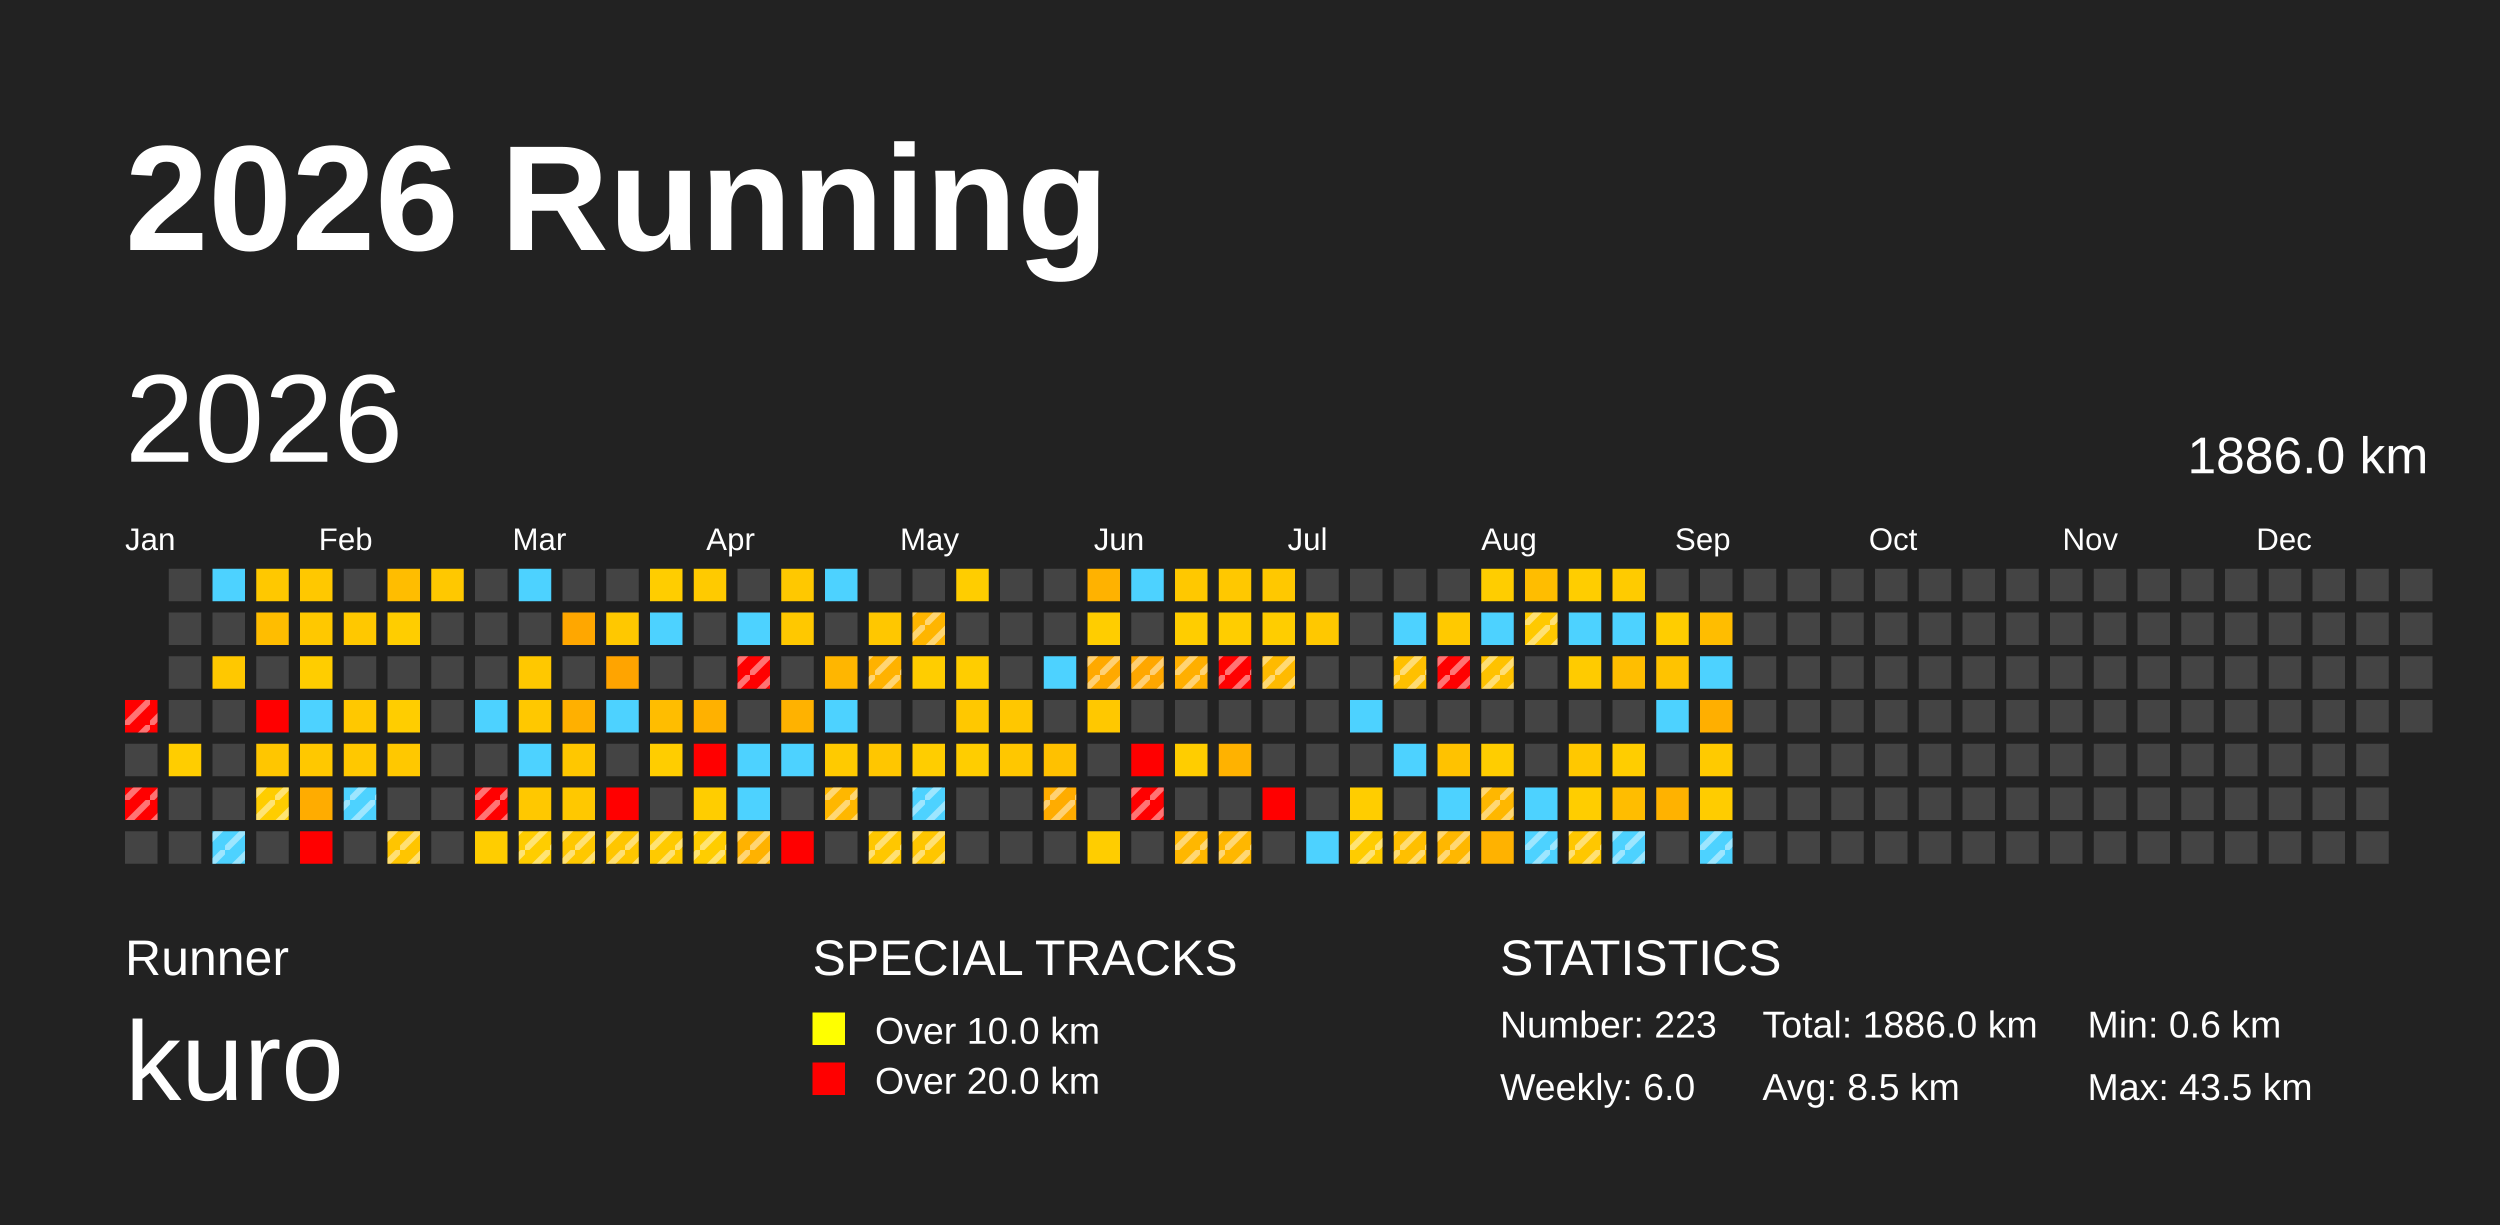
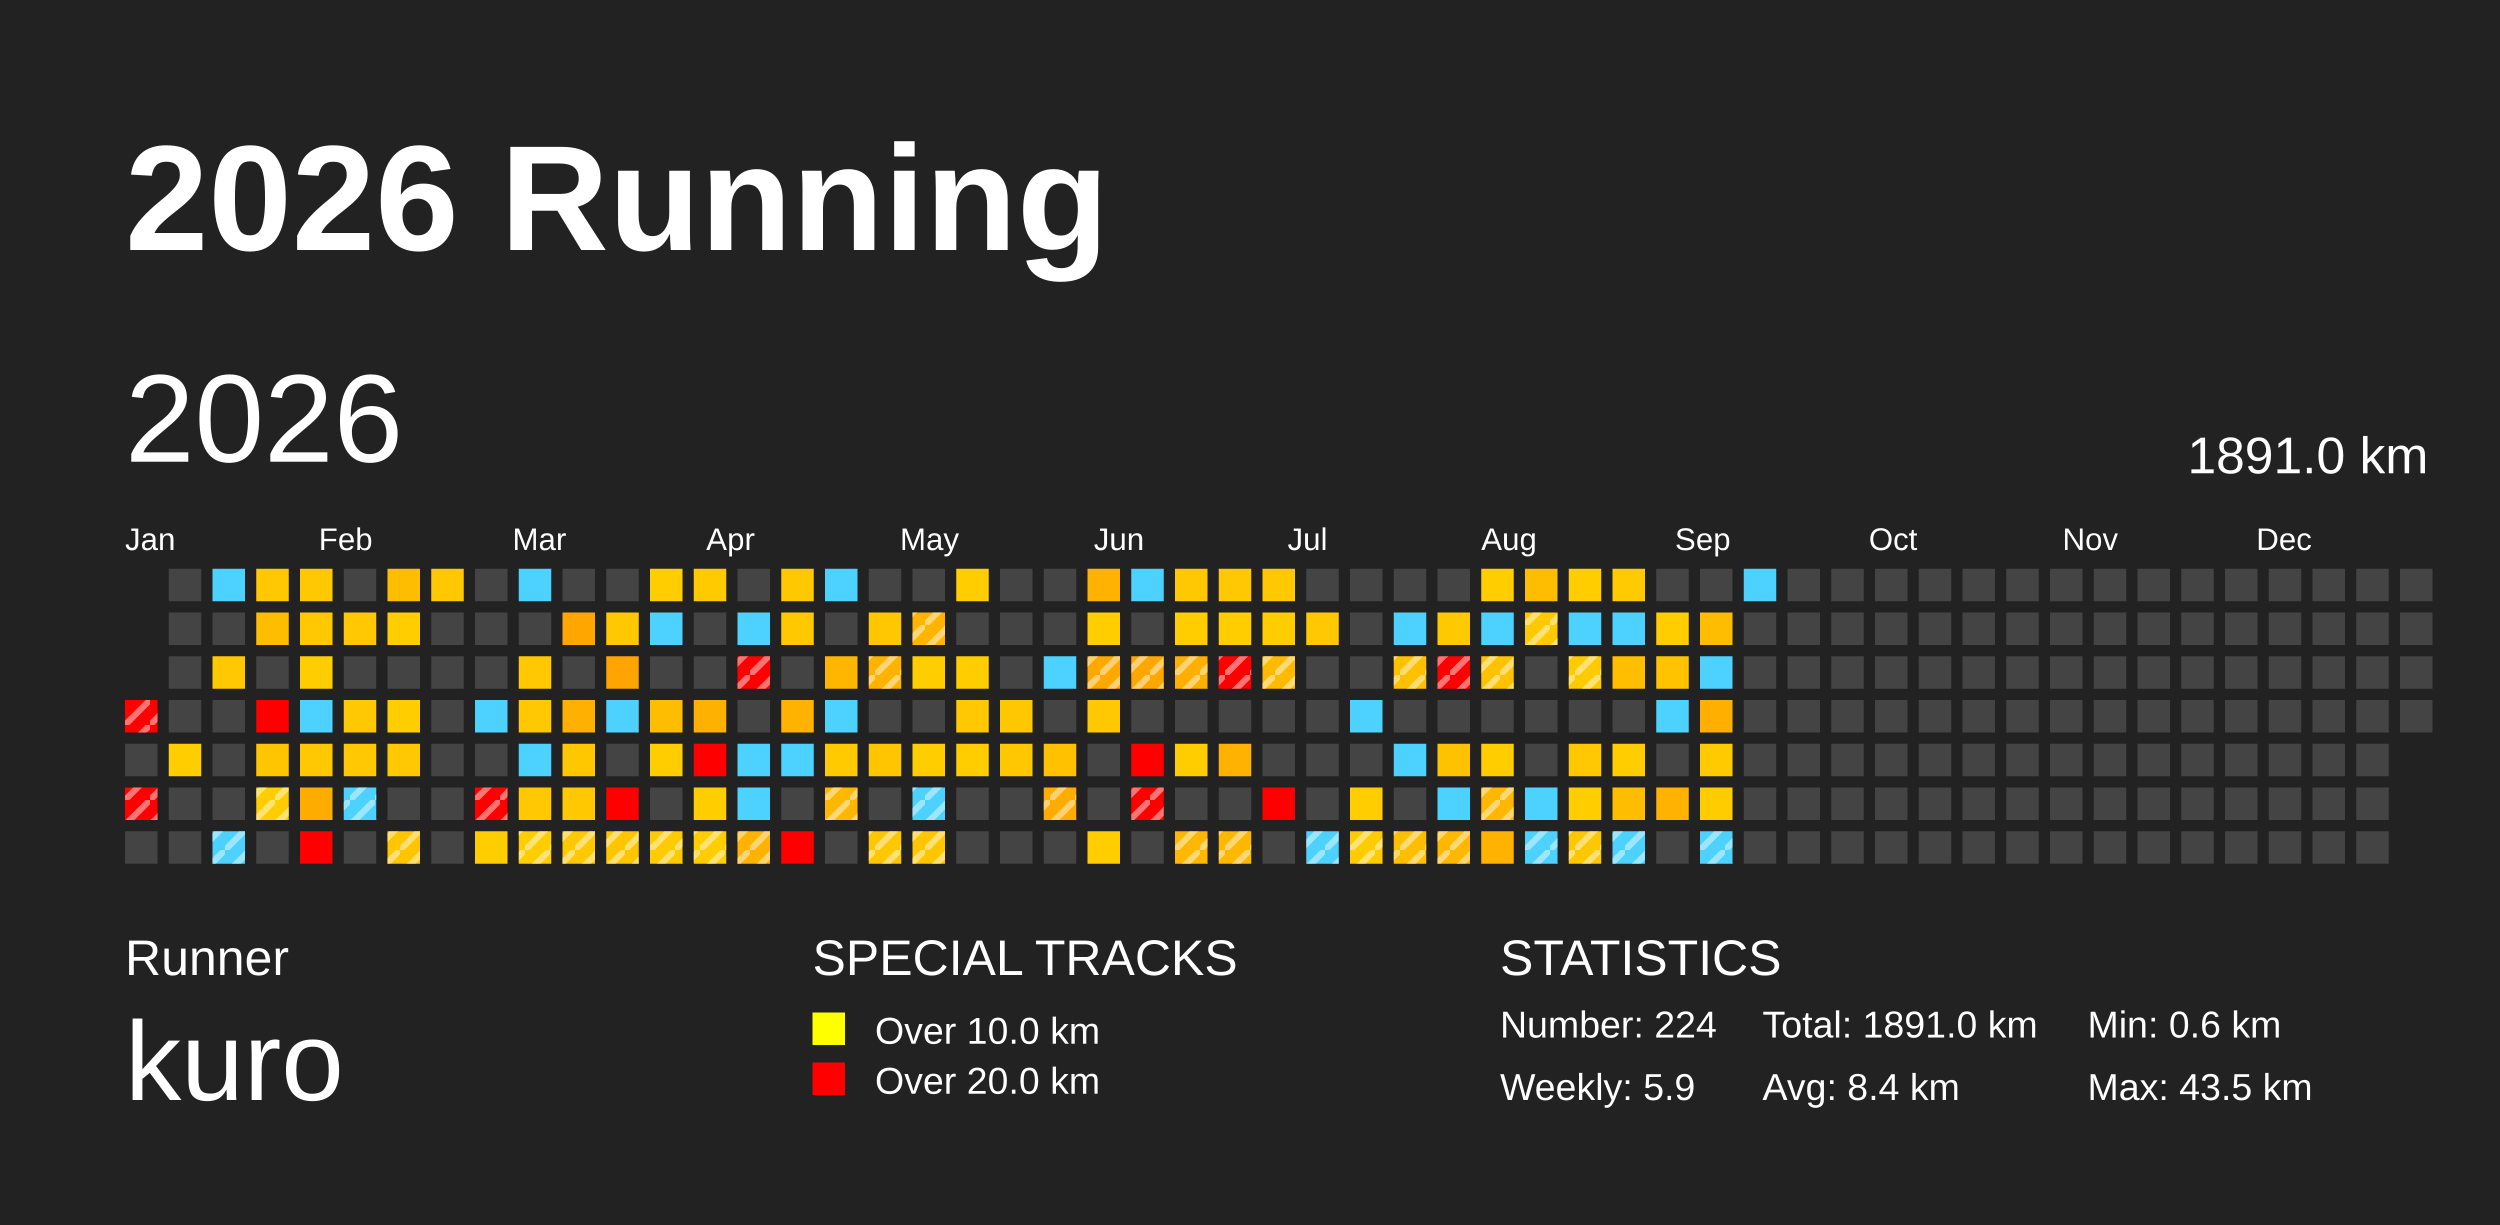
<svg xmlns="http://www.w3.org/2000/svg" baseProfile="full" height="98mm" version="1.1" viewBox="0,0,200,98" width="200mm">
  <defs>
    <pattern height="2" id="indoor-stripe" patternUnits="userSpaceOnUse" width="2">
      <line stroke="white" stroke-opacity="0.45" stroke-width="0.5" x1="0" x2="2" y1="2" y2="0" />
    </pattern>
  </defs>
  <rect fill="#222222" height="98" width="200" x="0" y="0" />
  <text fill="#FFFFFF" style="font-size:12px; font-family:Arial; font-weight:bold;" x="10" y="20">2026 Running</text>
  <text fill="#FFFFFF" style="font-size:4px; font-family:Arial" x="10" y="78">Runner</text>
  <text fill="#FFFFFF" style="font-size:9px; font-family:Arial" x="10" y="88">kuro</text>
  <text fill="#FFFFFF" style="font-size:4px; font-family:Arial" x="65" y="78">SPECIAL TRACKS</text>
  <rect fill="yellow" height="2.6" width="2.6" x="65" y="81" />
  <text fill="#FFFFFF" style="font-size:3px; font-family:Arial" x="70" y="83.5">Over 10.0 km</text>
  <rect fill="red" height="2.6" width="2.6" x="65" y="85" />
  <text fill="#FFFFFF" style="font-size:3px; font-family:Arial" x="70" y="87.5">Over 20.0 km</text>
  <text fill="#FFFFFF" style="font-size:4px; font-family:Arial" x="120" y="78">STATISTICS</text>
-   <text fill="#FFFFFF" style="font-size:3px; font-family:Arial" x="120" y="83">Number: 223</text>
-   <text fill="#FFFFFF" style="font-size:3px; font-family:Arial" x="120" y="88">Weekly: 6.0</text>
-   <text fill="#FFFFFF" style="font-size:3px; font-family:Arial" x="141" y="83">Total: 1886.0 km</text>
-   <text fill="#FFFFFF" style="font-size:3px; font-family:Arial" x="141" y="88">Avg: 8.5 km</text>
+   <text fill="#FFFFFF" style="font-size:3px; font-family:Arial" x="120" y="83">Number: 224</text>
+   <text fill="#FFFFFF" style="font-size:3px; font-family:Arial" x="120" y="88">Weekly: 5.9</text>
+   <text fill="#FFFFFF" style="font-size:3px; font-family:Arial" x="141" y="83">Total: 1891.0 km</text>
+   <text fill="#FFFFFF" style="font-size:3px; font-family:Arial" x="141" y="88">Avg: 8.4 km</text>
  <text fill="#FFFFFF" style="font-size:3px; font-family:Arial" x="167" y="83">Min: 0.6 km</text>
  <text fill="#FFFFFF" style="font-size:3px; font-family:Arial" x="167" y="88">Max: 43.5 km</text>
  <text dominant-baseline="hanging" fill="#FFFFFF" style="font-size:10.0px; font-family:Arial;" x="10" y="30">2026</text>
-   <text dominant-baseline="hanging" fill="#FFFFFF" style="font-size:4.125px; font-family:Arial;" x="175" y="35">1886.0 km</text>
+   <text dominant-baseline="hanging" fill="#FFFFFF" style="font-size:4.125px; font-family:Arial;" x="175" y="35">1891.0 km</text>
  <text fill="#FFFFFF" style="font-size:2.5px; font-family:Arial" x="10.0" y="44">Jan</text>
  <text fill="#FFFFFF" style="font-size:2.5px; font-family:Arial" x="25.5" y="44">Feb</text>
  <text fill="#FFFFFF" style="font-size:2.5px; font-family:Arial" x="41.0" y="44">Mar</text>
  <text fill="#FFFFFF" style="font-size:2.5px; font-family:Arial" x="56.5" y="44">Apr</text>
  <text fill="#FFFFFF" style="font-size:2.5px; font-family:Arial" x="72.0" y="44">May</text>
  <text fill="#FFFFFF" style="font-size:2.5px; font-family:Arial" x="87.5" y="44">Jun</text>
  <text fill="#FFFFFF" style="font-size:2.5px; font-family:Arial" x="103.0" y="44">Jul</text>
  <text fill="#FFFFFF" style="font-size:2.5px; font-family:Arial" x="118.5" y="44">Aug</text>
  <text fill="#FFFFFF" style="font-size:2.5px; font-family:Arial" x="134.0" y="44">Sep</text>
  <text fill="#FFFFFF" style="font-size:2.5px; font-family:Arial" x="149.5" y="44">Oct</text>
  <text fill="#FFFFFF" style="font-size:2.5px; font-family:Arial" x="165.0" y="44">Nov</text>
  <text fill="#FFFFFF" style="font-size:2.5px; font-family:Arial" x="180.5" y="44">Dec</text>
  <rect fill="red" height="2.6" width="2.6" x="10.0" y="56.0" />
  <rect fill="url(#indoor-stripe)" height="2.6" style="pointer-events: none;" width="2.6" x="10.0" y="56.0" />
  <rect fill="#444444" height="2.6" width="2.6" x="10.0" y="59.5" />
  <rect fill="red" height="2.6" width="2.6" x="10.0" y="63.0" />
  <rect fill="url(#indoor-stripe)" height="2.6" style="pointer-events: none;" width="2.6" x="10.0" y="63.0" />
  <rect fill="#444444" height="2.6" width="2.6" x="10.0" y="66.5" />
  <rect fill="#444444" height="2.6" width="2.6" x="13.5" y="45.5" />
  <rect fill="#444444" height="2.6" width="2.6" x="13.5" y="49.0" />
  <rect fill="#444444" height="2.6" width="2.6" x="13.5" y="52.5" />
  <rect fill="#444444" height="2.6" width="2.6" x="13.5" y="56.0" />
  <rect fill="#ffcd00" height="2.6" width="2.6" x="13.5" y="59.5" />
  <rect fill="#444444" height="2.6" width="2.6" x="13.5" y="63.0" />
  <rect fill="#444444" height="2.6" width="2.6" x="13.5" y="66.5" />
  <rect fill="#4dd2ff" height="2.6" width="2.6" x="17.0" y="45.5" />
  <rect fill="#444444" height="2.6" width="2.6" x="17.0" y="49.0" />
  <rect fill="#ffc800" height="2.6" width="2.6" x="17.0" y="52.5" />
  <rect fill="#444444" height="2.6" width="2.6" x="17.0" y="56.0" />
  <rect fill="#444444" height="2.6" width="2.6" x="17.0" y="59.5" />
  <rect fill="#444444" height="2.6" width="2.6" x="17.0" y="63.0" />
  <rect fill="#4dd2ff" height="2.6" width="2.6" x="17.0" y="66.5" />
  <rect fill="url(#indoor-stripe)" height="2.6" style="pointer-events: none;" width="2.6" x="17.0" y="66.5" />
  <rect fill="#ffc800" height="2.6" width="2.6" x="20.5" y="45.5" />
  <rect fill="#ffbd00" height="2.6" width="2.6" x="20.5" y="49.0" />
  <rect fill="#444444" height="2.6" width="2.6" x="20.5" y="52.5" />
  <rect fill="red" height="2.6" width="2.6" x="20.5" y="56.0" />
  <rect fill="#ffc600" height="2.6" width="2.6" x="20.5" y="59.5" />
  <rect fill="#ffcd00" height="2.6" width="2.6" x="20.5" y="63.0" />
  <rect fill="url(#indoor-stripe)" height="2.6" style="pointer-events: none;" width="2.6" x="20.5" y="63.0" />
  <rect fill="#444444" height="2.6" width="2.6" x="20.5" y="66.5" />
  <rect fill="#ffc800" height="2.6" width="2.6" x="24.0" y="45.5" />
  <rect fill="#ffc800" height="2.6" width="2.6" x="24.0" y="49.0" />
  <rect fill="#ffcd00" height="2.6" width="2.6" x="24.0" y="52.5" />
  <rect fill="#4dd2ff" height="2.6" width="2.6" x="24.0" y="56.0" />
  <rect fill="#ffc800" height="2.6" width="2.6" x="24.0" y="59.5" />
  <rect fill="#ffac00" height="2.6" width="2.6" x="24.0" y="63.0" />
  <rect fill="red" height="2.6" width="2.6" x="24.0" y="66.5" />
  <rect fill="#444444" height="2.6" width="2.6" x="27.5" y="45.5" />
  <rect fill="#ffc800" height="2.6" width="2.6" x="27.5" y="49.0" />
  <rect fill="#444444" height="2.6" width="2.6" x="27.5" y="52.5" />
  <rect fill="#ffc800" height="2.6" width="2.6" x="27.5" y="56.0" />
  <rect fill="#ffc800" height="2.6" width="2.6" x="27.5" y="59.5" />
  <rect fill="#4dd2ff" height="2.6" width="2.6" x="27.5" y="63.0" />
  <rect fill="url(#indoor-stripe)" height="2.6" style="pointer-events: none;" width="2.6" x="27.5" y="63.0" />
  <rect fill="#444444" height="2.6" width="2.6" x="27.5" y="66.5" />
  <rect fill="#ffbd00" height="2.6" width="2.6" x="31.0" y="45.5" />
  <rect fill="#ffcd00" height="2.6" width="2.6" x="31.0" y="49.0" />
  <rect fill="#444444" height="2.6" width="2.6" x="31.0" y="52.5" />
  <rect fill="#ffcd00" height="2.6" width="2.6" x="31.0" y="56.0" />
  <rect fill="#ffc800" height="2.6" width="2.6" x="31.0" y="59.5" />
  <rect fill="#444444" height="2.6" width="2.6" x="31.0" y="63.0" />
  <rect fill="#ffc500" height="2.6" width="2.6" x="31.0" y="66.5" />
  <rect fill="url(#indoor-stripe)" height="2.6" style="pointer-events: none;" width="2.6" x="31.0" y="66.5" />
  <rect fill="#ffc800" height="2.6" width="2.6" x="34.5" y="45.5" />
  <rect fill="#444444" height="2.6" width="2.6" x="34.5" y="49.0" />
  <rect fill="#444444" height="2.6" width="2.6" x="34.5" y="52.5" />
  <rect fill="#444444" height="2.6" width="2.6" x="34.5" y="56.0" />
  <rect fill="#444444" height="2.6" width="2.6" x="34.5" y="59.5" />
  <rect fill="#444444" height="2.6" width="2.6" x="34.5" y="63.0" />
  <rect fill="#444444" height="2.6" width="2.6" x="34.5" y="66.5" />
  <rect fill="#444444" height="2.6" width="2.6" x="38.0" y="45.5" />
  <rect fill="#444444" height="2.6" width="2.6" x="38.0" y="49.0" />
  <rect fill="#444444" height="2.6" width="2.6" x="38.0" y="52.5" />
  <rect fill="#4dd2ff" height="2.6" width="2.6" x="38.0" y="56.0" />
  <rect fill="#444444" height="2.6" width="2.6" x="38.0" y="59.5" />
  <rect fill="red" height="2.6" width="2.6" x="38.0" y="63.0" />
  <rect fill="url(#indoor-stripe)" height="2.6" style="pointer-events: none;" width="2.6" x="38.0" y="63.0" />
  <rect fill="#ffcd00" height="2.6" width="2.6" x="38.0" y="66.5" />
  <rect fill="#4dd2ff" height="2.6" width="2.6" x="41.5" y="45.5" />
  <rect fill="#444444" height="2.6" width="2.6" x="41.5" y="49.0" />
  <rect fill="#ffc800" height="2.6" width="2.6" x="41.5" y="52.5" />
  <rect fill="#ffc800" height="2.6" width="2.6" x="41.5" y="56.0" />
  <rect fill="#4dd2ff" height="2.6" width="2.6" x="41.5" y="59.5" />
  <rect fill="#ffc800" height="2.6" width="2.6" x="41.5" y="63.0" />
  <rect fill="#ffcd00" height="2.6" width="2.6" x="41.5" y="66.5" />
  <rect fill="url(#indoor-stripe)" height="2.6" style="pointer-events: none;" width="2.6" x="41.5" y="66.5" />
  <rect fill="#444444" height="2.6" width="2.6" x="45.0" y="45.5" />
  <rect fill="#ffa700" height="2.6" width="2.6" x="45.0" y="49.0" />
  <rect fill="#444444" height="2.6" width="2.6" x="45.0" y="52.5" />
  <rect fill="#ffb000" height="2.6" width="2.6" x="45.0" y="56.0" />
  <rect fill="#ffc700" height="2.6" width="2.6" x="45.0" y="59.5" />
  <rect fill="#ffc800" height="2.6" width="2.6" x="45.0" y="63.0" />
  <rect fill="#ffc800" height="2.6" width="2.6" x="45.0" y="66.5" />
  <rect fill="url(#indoor-stripe)" height="2.6" style="pointer-events: none;" width="2.6" x="45.0" y="66.5" />
  <rect fill="#444444" height="2.6" width="2.6" x="48.5" y="45.5" />
  <rect fill="#ffc800" height="2.6" width="2.6" x="48.5" y="49.0" />
  <rect fill="#ffa400" height="2.6" width="2.6" x="48.5" y="52.5" />
  <rect fill="#4dd2ff" height="2.6" width="2.6" x="48.5" y="56.0" />
  <rect fill="#444444" height="2.6" width="2.6" x="48.5" y="59.5" />
  <rect fill="red" height="2.6" width="2.6" x="48.5" y="63.0" />
  <rect fill="#ffc600" height="2.6" width="2.6" x="48.5" y="66.5" />
  <rect fill="url(#indoor-stripe)" height="2.6" style="pointer-events: none;" width="2.6" x="48.5" y="66.5" />
  <rect fill="#ffcd00" height="2.6" width="2.6" x="52.0" y="45.5" />
  <rect fill="#4dd2ff" height="2.6" width="2.6" x="52.0" y="49.0" />
  <rect fill="#444444" height="2.6" width="2.6" x="52.0" y="52.5" />
  <rect fill="#ffbd00" height="2.6" width="2.6" x="52.0" y="56.0" />
  <rect fill="#ffcd00" height="2.6" width="2.6" x="52.0" y="59.5" />
  <rect fill="#444444" height="2.6" width="2.6" x="52.0" y="63.0" />
  <rect fill="#ffca00" height="2.6" width="2.6" x="52.0" y="66.5" />
  <rect fill="url(#indoor-stripe)" height="2.6" style="pointer-events: none;" width="2.6" x="52.0" y="66.5" />
  <rect fill="#ffca00" height="2.6" width="2.6" x="55.5" y="45.5" />
  <rect fill="#444444" height="2.6" width="2.6" x="55.5" y="49.0" />
  <rect fill="#444444" height="2.6" width="2.6" x="55.5" y="52.5" />
  <rect fill="#ffb100" height="2.6" width="2.6" x="55.5" y="56.0" />
  <rect fill="red" height="2.6" width="2.6" x="55.5" y="59.5" />
  <rect fill="#ffcd00" height="2.6" width="2.6" x="55.5" y="63.0" />
  <rect fill="#ffcd00" height="2.6" width="2.6" x="55.5" y="66.5" />
  <rect fill="url(#indoor-stripe)" height="2.6" style="pointer-events: none;" width="2.6" x="55.5" y="66.5" />
  <rect fill="#444444" height="2.6" width="2.6" x="59.0" y="45.5" />
  <rect fill="#4dd2ff" height="2.6" width="2.6" x="59.0" y="49.0" />
  <rect fill="red" height="2.6" width="2.6" x="59.0" y="52.5" />
  <rect fill="url(#indoor-stripe)" height="2.6" style="pointer-events: none;" width="2.6" x="59.0" y="52.5" />
  <rect fill="#444444" height="2.6" width="2.6" x="59.0" y="56.0" />
  <rect fill="#4dd2ff" height="2.6" width="2.6" x="59.0" y="59.5" />
  <rect fill="#4dd2ff" height="2.6" width="2.6" x="59.0" y="63.0" />
  <rect fill="#ffb200" height="2.6" width="2.6" x="59.0" y="66.5" />
  <rect fill="url(#indoor-stripe)" height="2.6" style="pointer-events: none;" width="2.6" x="59.0" y="66.5" />
  <rect fill="#ffc800" height="2.6" width="2.6" x="62.5" y="45.5" />
  <rect fill="#ffc800" height="2.6" width="2.6" x="62.5" y="49.0" />
  <rect fill="#444444" height="2.6" width="2.6" x="62.5" y="52.5" />
  <rect fill="#ffb200" height="2.6" width="2.6" x="62.5" y="56.0" />
  <rect fill="#4dd2ff" height="2.6" width="2.6" x="62.5" y="59.5" />
  <rect fill="#444444" height="2.6" width="2.6" x="62.5" y="63.0" />
  <rect fill="red" height="2.6" width="2.6" x="62.5" y="66.5" />
  <rect fill="#4dd2ff" height="2.6" width="2.6" x="66.0" y="45.5" />
  <rect fill="#444444" height="2.6" width="2.6" x="66.0" y="49.0" />
  <rect fill="#ffb600" height="2.6" width="2.6" x="66.0" y="52.5" />
  <rect fill="#4dd2ff" height="2.6" width="2.6" x="66.0" y="56.0" />
  <rect fill="#ffca00" height="2.6" width="2.6" x="66.0" y="59.5" />
  <rect fill="#ffb700" height="2.6" width="2.6" x="66.0" y="63.0" />
  <rect fill="url(#indoor-stripe)" height="2.6" style="pointer-events: none;" width="2.6" x="66.0" y="63.0" />
  <rect fill="#444444" height="2.6" width="2.6" x="66.0" y="66.5" />
  <rect fill="#444444" height="2.6" width="2.6" x="69.5" y="45.5" />
  <rect fill="#ffc700" height="2.6" width="2.6" x="69.5" y="49.0" />
  <rect fill="#ffb200" height="2.6" width="2.6" x="69.5" y="52.5" />
  <rect fill="url(#indoor-stripe)" height="2.6" style="pointer-events: none;" width="2.6" x="69.5" y="52.5" />
  <rect fill="#444444" height="2.6" width="2.6" x="69.5" y="56.0" />
  <rect fill="#ffc600" height="2.6" width="2.6" x="69.5" y="59.5" />
  <rect fill="#444444" height="2.6" width="2.6" x="69.5" y="63.0" />
  <rect fill="#ffc700" height="2.6" width="2.6" x="69.5" y="66.5" />
  <rect fill="url(#indoor-stripe)" height="2.6" style="pointer-events: none;" width="2.6" x="69.5" y="66.5" />
  <rect fill="#444444" height="2.6" width="2.6" x="73.0" y="45.5" />
  <rect fill="#ffb500" height="2.6" width="2.6" x="73.0" y="49.0" />
  <rect fill="url(#indoor-stripe)" height="2.6" style="pointer-events: none;" width="2.6" x="73.0" y="49.0" />
  <rect fill="#ffcd00" height="2.6" width="2.6" x="73.0" y="52.5" />
  <rect fill="#444444" height="2.6" width="2.6" x="73.0" y="56.0" />
  <rect fill="#ffcd00" height="2.6" width="2.6" x="73.0" y="59.5" />
  <rect fill="#4dd2ff" height="2.6" width="2.6" x="73.0" y="63.0" />
  <rect fill="url(#indoor-stripe)" height="2.6" style="pointer-events: none;" width="2.6" x="73.0" y="63.0" />
  <rect fill="#ffc600" height="2.6" width="2.6" x="73.0" y="66.5" />
  <rect fill="url(#indoor-stripe)" height="2.6" style="pointer-events: none;" width="2.6" x="73.0" y="66.5" />
  <rect fill="#ffcd00" height="2.6" width="2.6" x="76.5" y="45.5" />
  <rect fill="#444444" height="2.6" width="2.6" x="76.5" y="49.0" />
  <rect fill="#ffcd00" height="2.6" width="2.6" x="76.5" y="52.5" />
  <rect fill="#ffc800" height="2.6" width="2.6" x="76.5" y="56.0" />
  <rect fill="#ffcd00" height="2.6" width="2.6" x="76.5" y="59.5" />
  <rect fill="#444444" height="2.6" width="2.6" x="76.5" y="63.0" />
  <rect fill="#444444" height="2.6" width="2.6" x="76.5" y="66.5" />
  <rect fill="#444444" height="2.6" width="2.6" x="80.0" y="45.5" />
  <rect fill="#444444" height="2.6" width="2.6" x="80.0" y="49.0" />
  <rect fill="#444444" height="2.6" width="2.6" x="80.0" y="52.5" />
  <rect fill="#ffc700" height="2.6" width="2.6" x="80.0" y="56.0" />
  <rect fill="#ffc700" height="2.6" width="2.6" x="80.0" y="59.5" />
  <rect fill="#444444" height="2.6" width="2.6" x="80.0" y="63.0" />
  <rect fill="#444444" height="2.6" width="2.6" x="80.0" y="66.5" />
  <rect fill="#444444" height="2.6" width="2.6" x="83.5" y="45.5" />
  <rect fill="#444444" height="2.6" width="2.6" x="83.5" y="49.0" />
  <rect fill="#4dd2ff" height="2.6" width="2.6" x="83.5" y="52.5" />
  <rect fill="#444444" height="2.6" width="2.6" x="83.5" y="56.0" />
  <rect fill="#ffc100" height="2.6" width="2.6" x="83.5" y="59.5" />
  <rect fill="#ffac00" height="2.6" width="2.6" x="83.5" y="63.0" />
  <rect fill="url(#indoor-stripe)" height="2.6" style="pointer-events: none;" width="2.6" x="83.5" y="63.0" />
  <rect fill="#444444" height="2.6" width="2.6" x="83.5" y="66.5" />
  <rect fill="#ffb200" height="2.6" width="2.6" x="87.0" y="45.5" />
  <rect fill="#ffcd00" height="2.6" width="2.6" x="87.0" y="49.0" />
  <rect fill="#ffa900" height="2.6" width="2.6" x="87.0" y="52.5" />
  <rect fill="url(#indoor-stripe)" height="2.6" style="pointer-events: none;" width="2.6" x="87.0" y="52.5" />
  <rect fill="#ffc800" height="2.6" width="2.6" x="87.0" y="56.0" />
  <rect fill="#444444" height="2.6" width="2.6" x="87.0" y="59.5" />
  <rect fill="#444444" height="2.6" width="2.6" x="87.0" y="63.0" />
  <rect fill="#ffcd00" height="2.6" width="2.6" x="87.0" y="66.5" />
  <rect fill="#4dd2ff" height="2.6" width="2.6" x="90.5" y="45.5" />
  <rect fill="#444444" height="2.6" width="2.6" x="90.5" y="49.0" />
  <rect fill="#ffa700" height="2.6" width="2.6" x="90.5" y="52.5" />
  <rect fill="url(#indoor-stripe)" height="2.6" style="pointer-events: none;" width="2.6" x="90.5" y="52.5" />
  <rect fill="#444444" height="2.6" width="2.6" x="90.5" y="56.0" />
  <rect fill="red" height="2.6" width="2.6" x="90.5" y="59.5" />
  <rect fill="red" height="2.6" width="2.6" x="90.5" y="63.0" />
  <rect fill="url(#indoor-stripe)" height="2.6" style="pointer-events: none;" width="2.6" x="90.5" y="63.0" />
  <rect fill="#444444" height="2.6" width="2.6" x="90.5" y="66.5" />
  <rect fill="#ffc800" height="2.6" width="2.6" x="94.0" y="45.5" />
  <rect fill="#ffcd00" height="2.6" width="2.6" x="94.0" y="49.0" />
  <rect fill="#ffaf00" height="2.6" width="2.6" x="94.0" y="52.5" />
  <rect fill="url(#indoor-stripe)" height="2.6" style="pointer-events: none;" width="2.6" x="94.0" y="52.5" />
  <rect fill="#444444" height="2.6" width="2.6" x="94.0" y="56.0" />
  <rect fill="#ffcd00" height="2.6" width="2.6" x="94.0" y="59.5" />
  <rect fill="#444444" height="2.6" width="2.6" x="94.0" y="63.0" />
  <rect fill="#ffb700" height="2.6" width="2.6" x="94.0" y="66.5" />
  <rect fill="url(#indoor-stripe)" height="2.6" style="pointer-events: none;" width="2.6" x="94.0" y="66.5" />
  <rect fill="#ffc800" height="2.6" width="2.6" x="97.5" y="45.5" />
  <rect fill="#ffcd00" height="2.6" width="2.6" x="97.5" y="49.0" />
  <rect fill="red" height="2.6" width="2.6" x="97.5" y="52.5" />
  <rect fill="url(#indoor-stripe)" height="2.6" style="pointer-events: none;" width="2.6" x="97.5" y="52.5" />
  <rect fill="#444444" height="2.6" width="2.6" x="97.5" y="56.0" />
  <rect fill="#ffb200" height="2.6" width="2.6" x="97.5" y="59.5" />
  <rect fill="#444444" height="2.6" width="2.6" x="97.5" y="63.0" />
  <rect fill="#ffb700" height="2.6" width="2.6" x="97.5" y="66.5" />
  <rect fill="url(#indoor-stripe)" height="2.6" style="pointer-events: none;" width="2.6" x="97.5" y="66.5" />
  <rect fill="#ffc800" height="2.6" width="2.6" x="101.0" y="45.5" />
  <rect fill="#ffcd00" height="2.6" width="2.6" x="101.0" y="49.0" />
  <rect fill="#ffba00" height="2.6" width="2.6" x="101.0" y="52.5" />
  <rect fill="url(#indoor-stripe)" height="2.6" style="pointer-events: none;" width="2.6" x="101.0" y="52.5" />
  <rect fill="#444444" height="2.6" width="2.6" x="101.0" y="56.0" />
  <rect fill="#444444" height="2.6" width="2.6" x="101.0" y="59.5" />
  <rect fill="red" height="2.6" width="2.6" x="101.0" y="63.0" />
  <rect fill="#444444" height="2.6" width="2.6" x="101.0" y="66.5" />
  <rect fill="#444444" height="2.6" width="2.6" x="104.5" y="45.5" />
  <rect fill="#ffc800" height="2.6" width="2.6" x="104.5" y="49.0" />
  <rect fill="#444444" height="2.6" width="2.6" x="104.5" y="52.5" />
  <rect fill="#444444" height="2.6" width="2.6" x="104.5" y="56.0" />
  <rect fill="#444444" height="2.6" width="2.6" x="104.5" y="59.5" />
  <rect fill="#444444" height="2.6" width="2.6" x="104.5" y="63.0" />
  <rect fill="#4dd2ff" height="2.6" width="2.6" x="104.5" y="66.5" />
+   <rect fill="url(#indoor-stripe)" height="2.6" style="pointer-events: none;" width="2.6" x="104.5" y="66.5" />
  <rect fill="#444444" height="2.6" width="2.6" x="108.0" y="45.5" />
  <rect fill="#444444" height="2.6" width="2.6" x="108.0" y="49.0" />
  <rect fill="#444444" height="2.6" width="2.6" x="108.0" y="52.5" />
  <rect fill="#4dd2ff" height="2.6" width="2.6" x="108.0" y="56.0" />
  <rect fill="#444444" height="2.6" width="2.6" x="108.0" y="59.5" />
  <rect fill="#ffcd00" height="2.6" width="2.6" x="108.0" y="63.0" />
  <rect fill="#ffcc00" height="2.6" width="2.6" x="108.0" y="66.5" />
  <rect fill="url(#indoor-stripe)" height="2.6" style="pointer-events: none;" width="2.6" x="108.0" y="66.5" />
  <rect fill="#444444" height="2.6" width="2.6" x="111.5" y="45.5" />
  <rect fill="#4dd2ff" height="2.6" width="2.6" x="111.5" y="49.0" />
  <rect fill="#ffc000" height="2.6" width="2.6" x="111.5" y="52.5" />
  <rect fill="url(#indoor-stripe)" height="2.6" style="pointer-events: none;" width="2.6" x="111.5" y="52.5" />
  <rect fill="#444444" height="2.6" width="2.6" x="111.5" y="56.0" />
  <rect fill="#4dd2ff" height="2.6" width="2.6" x="111.5" y="59.5" />
  <rect fill="#444444" height="2.6" width="2.6" x="111.5" y="63.0" />
  <rect fill="#ffbf00" height="2.6" width="2.6" x="111.5" y="66.5" />
  <rect fill="url(#indoor-stripe)" height="2.6" style="pointer-events: none;" width="2.6" x="111.5" y="66.5" />
  <rect fill="#444444" height="2.6" width="2.6" x="115.0" y="45.5" />
  <rect fill="#ffc900" height="2.6" width="2.6" x="115.0" y="49.0" />
  <rect fill="red" height="2.6" width="2.6" x="115.0" y="52.5" />
  <rect fill="url(#indoor-stripe)" height="2.6" style="pointer-events: none;" width="2.6" x="115.0" y="52.5" />
  <rect fill="#444444" height="2.6" width="2.6" x="115.0" y="56.0" />
  <rect fill="#ffc200" height="2.6" width="2.6" x="115.0" y="59.5" />
  <rect fill="#4dd2ff" height="2.6" width="2.6" x="115.0" y="63.0" />
  <rect fill="#ffb700" height="2.6" width="2.6" x="115.0" y="66.5" />
  <rect fill="url(#indoor-stripe)" height="2.6" style="pointer-events: none;" width="2.6" x="115.0" y="66.5" />
  <rect fill="#ffcd00" height="2.6" width="2.6" x="118.5" y="45.5" />
  <rect fill="#4dd2ff" height="2.6" width="2.6" x="118.5" y="49.0" />
  <rect fill="#ffc200" height="2.6" width="2.6" x="118.5" y="52.5" />
  <rect fill="url(#indoor-stripe)" height="2.6" style="pointer-events: none;" width="2.6" x="118.5" y="52.5" />
  <rect fill="#444444" height="2.6" width="2.6" x="118.5" y="56.0" />
  <rect fill="#ffcd00" height="2.6" width="2.6" x="118.5" y="59.5" />
  <rect fill="#ffb700" height="2.6" width="2.6" x="118.5" y="63.0" />
  <rect fill="url(#indoor-stripe)" height="2.6" style="pointer-events: none;" width="2.6" x="118.5" y="63.0" />
  <rect fill="#ffb200" height="2.6" width="2.6" x="118.5" y="66.5" />
  <rect fill="#ffbd00" height="2.6" width="2.6" x="122.0" y="45.5" />
  <rect fill="#ffc900" height="2.6" width="2.6" x="122.0" y="49.0" />
  <rect fill="url(#indoor-stripe)" height="2.6" style="pointer-events: none;" width="2.6" x="122.0" y="49.0" />
  <rect fill="#444444" height="2.6" width="2.6" x="122.0" y="52.5" />
  <rect fill="#444444" height="2.6" width="2.6" x="122.0" y="56.0" />
  <rect fill="#444444" height="2.6" width="2.6" x="122.0" y="59.5" />
  <rect fill="#4dd2ff" height="2.6" width="2.6" x="122.0" y="63.0" />
  <rect fill="#4dd2ff" height="2.6" width="2.6" x="122.0" y="66.5" />
  <rect fill="url(#indoor-stripe)" height="2.6" style="pointer-events: none;" width="2.6" x="122.0" y="66.5" />
  <rect fill="#ffcd00" height="2.6" width="2.6" x="125.5" y="45.5" />
  <rect fill="#4dd2ff" height="2.6" width="2.6" x="125.5" y="49.0" />
  <rect fill="#ffcb00" height="2.6" width="2.6" x="125.5" y="52.5" />
+   <rect fill="url(#indoor-stripe)" height="2.6" style="pointer-events: none;" width="2.6" x="125.5" y="52.5" />
  <rect fill="#444444" height="2.6" width="2.6" x="125.5" y="56.0" />
  <rect fill="#ffc800" height="2.6" width="2.6" x="125.5" y="59.5" />
  <rect fill="#ffcd00" height="2.6" width="2.6" x="125.5" y="63.0" />
  <rect fill="#ffc700" height="2.6" width="2.6" x="125.5" y="66.5" />
  <rect fill="url(#indoor-stripe)" height="2.6" style="pointer-events: none;" width="2.6" x="125.5" y="66.5" />
  <rect fill="#ffcb00" height="2.6" width="2.6" x="129.0" y="45.5" />
  <rect fill="#4dd2ff" height="2.6" width="2.6" x="129.0" y="49.0" />
  <rect fill="#ffbe00" height="2.6" width="2.6" x="129.0" y="52.5" />
  <rect fill="#444444" height="2.6" width="2.6" x="129.0" y="56.0" />
  <rect fill="#ffcd00" height="2.6" width="2.6" x="129.0" y="59.5" />
  <rect fill="#ffbd00" height="2.6" width="2.6" x="129.0" y="63.0" />
  <rect fill="#4dd2ff" height="2.6" width="2.6" x="129.0" y="66.5" />
  <rect fill="url(#indoor-stripe)" height="2.6" style="pointer-events: none;" width="2.6" x="129.0" y="66.5" />
  <rect fill="#444444" height="2.6" width="2.6" x="132.5" y="45.5" />
  <rect fill="#ffcd00" height="2.6" width="2.6" x="132.5" y="49.0" />
  <rect fill="#ffc300" height="2.6" width="2.6" x="132.5" y="52.5" />
  <rect fill="#4dd2ff" height="2.6" width="2.6" x="132.5" y="56.0" />
  <rect fill="#444444" height="2.6" width="2.6" x="132.5" y="59.5" />
  <rect fill="#ffb200" height="2.6" width="2.6" x="132.5" y="63.0" />
  <rect fill="#444444" height="2.6" width="2.6" x="132.5" y="66.5" />
  <rect fill="#444444" height="2.6" width="2.6" x="136.0" y="45.5" />
  <rect fill="#ffbd00" height="2.6" width="2.6" x="136.0" y="49.0" />
  <rect fill="#4dd2ff" height="2.6" width="2.6" x="136.0" y="52.5" />
  <rect fill="#ffaf00" height="2.6" width="2.6" x="136.0" y="56.0" />
  <rect fill="#ffca00" height="2.6" width="2.6" x="136.0" y="59.5" />
  <rect fill="#ffcc00" height="2.6" width="2.6" x="136.0" y="63.0" />
  <rect fill="#4dd2ff" height="2.6" width="2.6" x="136.0" y="66.5" />
  <rect fill="url(#indoor-stripe)" height="2.6" style="pointer-events: none;" width="2.6" x="136.0" y="66.5" />
-   <rect fill="#444444" height="2.6" width="2.6" x="139.5" y="45.5" />
+   <rect fill="#4dd2ff" height="2.6" width="2.6" x="139.5" y="45.5" />
  <rect fill="#444444" height="2.6" width="2.6" x="139.5" y="49.0" />
  <rect fill="#444444" height="2.6" width="2.6" x="139.5" y="52.5" />
  <rect fill="#444444" height="2.6" width="2.6" x="139.5" y="56.0" />
  <rect fill="#444444" height="2.6" width="2.6" x="139.5" y="59.5" />
  <rect fill="#444444" height="2.6" width="2.6" x="139.5" y="63.0" />
  <rect fill="#444444" height="2.6" width="2.6" x="139.5" y="66.5" />
  <rect fill="#444444" height="2.6" width="2.6" x="143.0" y="45.5" />
  <rect fill="#444444" height="2.6" width="2.6" x="143.0" y="49.0" />
  <rect fill="#444444" height="2.6" width="2.6" x="143.0" y="52.5" />
  <rect fill="#444444" height="2.6" width="2.6" x="143.0" y="56.0" />
  <rect fill="#444444" height="2.6" width="2.6" x="143.0" y="59.5" />
  <rect fill="#444444" height="2.6" width="2.6" x="143.0" y="63.0" />
  <rect fill="#444444" height="2.6" width="2.6" x="143.0" y="66.5" />
  <rect fill="#444444" height="2.6" width="2.6" x="146.5" y="45.5" />
  <rect fill="#444444" height="2.6" width="2.6" x="146.5" y="49.0" />
  <rect fill="#444444" height="2.6" width="2.6" x="146.5" y="52.5" />
  <rect fill="#444444" height="2.6" width="2.6" x="146.5" y="56.0" />
  <rect fill="#444444" height="2.6" width="2.6" x="146.5" y="59.5" />
  <rect fill="#444444" height="2.6" width="2.6" x="146.5" y="63.0" />
  <rect fill="#444444" height="2.6" width="2.6" x="146.5" y="66.5" />
  <rect fill="#444444" height="2.6" width="2.6" x="150.0" y="45.5" />
  <rect fill="#444444" height="2.6" width="2.6" x="150.0" y="49.0" />
  <rect fill="#444444" height="2.6" width="2.6" x="150.0" y="52.5" />
  <rect fill="#444444" height="2.6" width="2.6" x="150.0" y="56.0" />
  <rect fill="#444444" height="2.6" width="2.6" x="150.0" y="59.5" />
  <rect fill="#444444" height="2.6" width="2.6" x="150.0" y="63.0" />
  <rect fill="#444444" height="2.6" width="2.6" x="150.0" y="66.5" />
  <rect fill="#444444" height="2.6" width="2.6" x="153.5" y="45.5" />
  <rect fill="#444444" height="2.6" width="2.6" x="153.5" y="49.0" />
  <rect fill="#444444" height="2.6" width="2.6" x="153.5" y="52.5" />
  <rect fill="#444444" height="2.6" width="2.6" x="153.5" y="56.0" />
  <rect fill="#444444" height="2.6" width="2.6" x="153.5" y="59.5" />
  <rect fill="#444444" height="2.6" width="2.6" x="153.5" y="63.0" />
  <rect fill="#444444" height="2.6" width="2.6" x="153.5" y="66.5" />
  <rect fill="#444444" height="2.6" width="2.6" x="157.0" y="45.5" />
  <rect fill="#444444" height="2.6" width="2.6" x="157.0" y="49.0" />
  <rect fill="#444444" height="2.6" width="2.6" x="157.0" y="52.5" />
  <rect fill="#444444" height="2.6" width="2.6" x="157.0" y="56.0" />
  <rect fill="#444444" height="2.6" width="2.6" x="157.0" y="59.5" />
  <rect fill="#444444" height="2.6" width="2.6" x="157.0" y="63.0" />
  <rect fill="#444444" height="2.6" width="2.6" x="157.0" y="66.5" />
  <rect fill="#444444" height="2.6" width="2.6" x="160.5" y="45.5" />
  <rect fill="#444444" height="2.6" width="2.6" x="160.5" y="49.0" />
  <rect fill="#444444" height="2.6" width="2.6" x="160.5" y="52.5" />
  <rect fill="#444444" height="2.6" width="2.6" x="160.5" y="56.0" />
  <rect fill="#444444" height="2.6" width="2.6" x="160.5" y="59.5" />
  <rect fill="#444444" height="2.6" width="2.6" x="160.5" y="63.0" />
  <rect fill="#444444" height="2.6" width="2.6" x="160.5" y="66.5" />
  <rect fill="#444444" height="2.6" width="2.6" x="164.0" y="45.5" />
  <rect fill="#444444" height="2.6" width="2.6" x="164.0" y="49.0" />
  <rect fill="#444444" height="2.6" width="2.6" x="164.0" y="52.5" />
  <rect fill="#444444" height="2.6" width="2.6" x="164.0" y="56.0" />
  <rect fill="#444444" height="2.6" width="2.6" x="164.0" y="59.5" />
  <rect fill="#444444" height="2.6" width="2.6" x="164.0" y="63.0" />
  <rect fill="#444444" height="2.6" width="2.6" x="164.0" y="66.5" />
  <rect fill="#444444" height="2.6" width="2.6" x="167.5" y="45.5" />
  <rect fill="#444444" height="2.6" width="2.6" x="167.5" y="49.0" />
  <rect fill="#444444" height="2.6" width="2.6" x="167.5" y="52.5" />
  <rect fill="#444444" height="2.6" width="2.6" x="167.5" y="56.0" />
  <rect fill="#444444" height="2.6" width="2.6" x="167.5" y="59.5" />
  <rect fill="#444444" height="2.6" width="2.6" x="167.5" y="63.0" />
  <rect fill="#444444" height="2.6" width="2.6" x="167.5" y="66.5" />
  <rect fill="#444444" height="2.6" width="2.6" x="171.0" y="45.5" />
  <rect fill="#444444" height="2.6" width="2.6" x="171.0" y="49.0" />
  <rect fill="#444444" height="2.6" width="2.6" x="171.0" y="52.5" />
  <rect fill="#444444" height="2.6" width="2.6" x="171.0" y="56.0" />
  <rect fill="#444444" height="2.6" width="2.6" x="171.0" y="59.5" />
  <rect fill="#444444" height="2.6" width="2.6" x="171.0" y="63.0" />
  <rect fill="#444444" height="2.6" width="2.6" x="171.0" y="66.5" />
  <rect fill="#444444" height="2.6" width="2.6" x="174.5" y="45.5" />
  <rect fill="#444444" height="2.6" width="2.6" x="174.5" y="49.0" />
  <rect fill="#444444" height="2.6" width="2.6" x="174.5" y="52.5" />
  <rect fill="#444444" height="2.6" width="2.6" x="174.5" y="56.0" />
  <rect fill="#444444" height="2.6" width="2.6" x="174.5" y="59.5" />
  <rect fill="#444444" height="2.6" width="2.6" x="174.5" y="63.0" />
  <rect fill="#444444" height="2.6" width="2.6" x="174.5" y="66.5" />
  <rect fill="#444444" height="2.6" width="2.6" x="178.0" y="45.5" />
  <rect fill="#444444" height="2.6" width="2.6" x="178.0" y="49.0" />
  <rect fill="#444444" height="2.6" width="2.6" x="178.0" y="52.5" />
  <rect fill="#444444" height="2.6" width="2.6" x="178.0" y="56.0" />
  <rect fill="#444444" height="2.6" width="2.6" x="178.0" y="59.5" />
  <rect fill="#444444" height="2.6" width="2.6" x="178.0" y="63.0" />
  <rect fill="#444444" height="2.6" width="2.6" x="178.0" y="66.5" />
  <rect fill="#444444" height="2.6" width="2.6" x="181.5" y="45.5" />
  <rect fill="#444444" height="2.6" width="2.6" x="181.5" y="49.0" />
  <rect fill="#444444" height="2.6" width="2.6" x="181.5" y="52.5" />
  <rect fill="#444444" height="2.6" width="2.6" x="181.5" y="56.0" />
  <rect fill="#444444" height="2.6" width="2.6" x="181.5" y="59.5" />
  <rect fill="#444444" height="2.6" width="2.6" x="181.5" y="63.0" />
  <rect fill="#444444" height="2.6" width="2.6" x="181.5" y="66.5" />
  <rect fill="#444444" height="2.6" width="2.6" x="185.0" y="45.5" />
  <rect fill="#444444" height="2.6" width="2.6" x="185.0" y="49.0" />
  <rect fill="#444444" height="2.6" width="2.6" x="185.0" y="52.5" />
  <rect fill="#444444" height="2.6" width="2.6" x="185.0" y="56.0" />
  <rect fill="#444444" height="2.6" width="2.6" x="185.0" y="59.5" />
  <rect fill="#444444" height="2.6" width="2.6" x="185.0" y="63.0" />
  <rect fill="#444444" height="2.6" width="2.6" x="185.0" y="66.5" />
  <rect fill="#444444" height="2.6" width="2.6" x="188.5" y="45.5" />
  <rect fill="#444444" height="2.6" width="2.6" x="188.5" y="49.0" />
  <rect fill="#444444" height="2.6" width="2.6" x="188.5" y="52.5" />
  <rect fill="#444444" height="2.6" width="2.6" x="188.5" y="56.0" />
  <rect fill="#444444" height="2.6" width="2.6" x="188.5" y="59.5" />
  <rect fill="#444444" height="2.6" width="2.6" x="188.5" y="63.0" />
  <rect fill="#444444" height="2.6" width="2.6" x="188.5" y="66.5" />
  <rect fill="#444444" height="2.6" width="2.6" x="192.0" y="45.5" />
  <rect fill="#444444" height="2.6" width="2.6" x="192.0" y="49.0" />
  <rect fill="#444444" height="2.6" width="2.6" x="192.0" y="52.5" />
  <rect fill="#444444" height="2.6" width="2.6" x="192.0" y="56.0" />
</svg>
